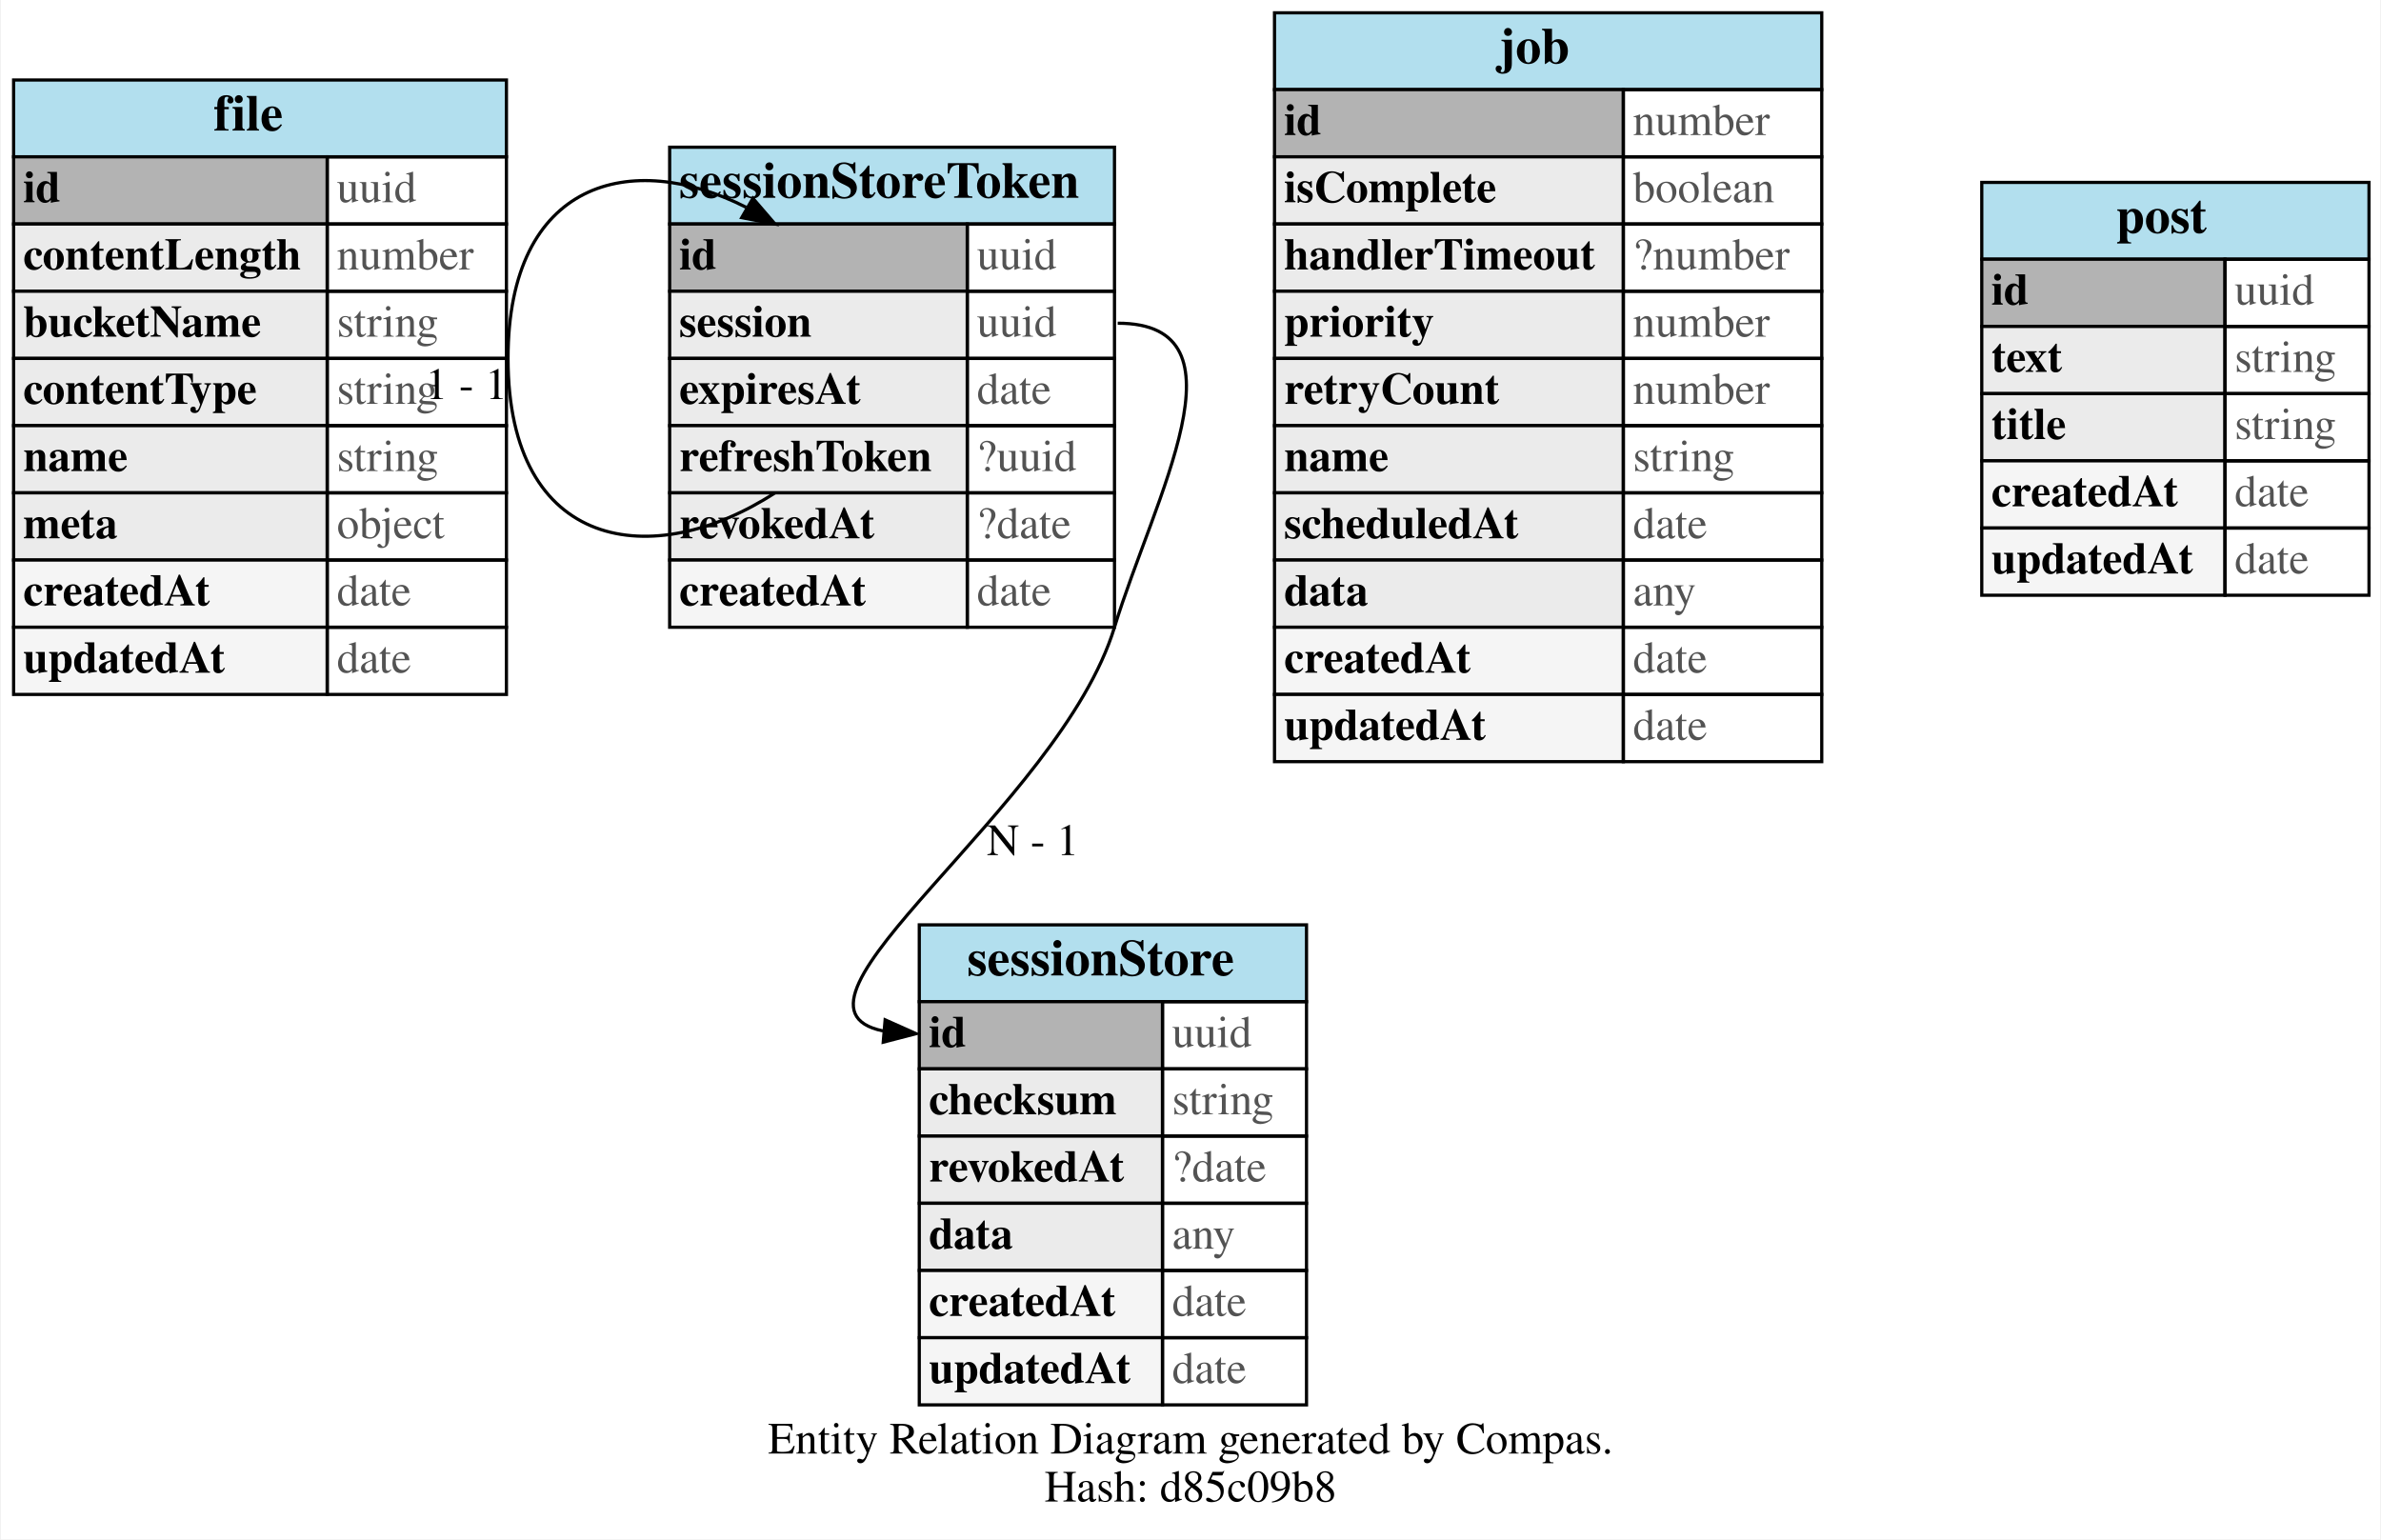
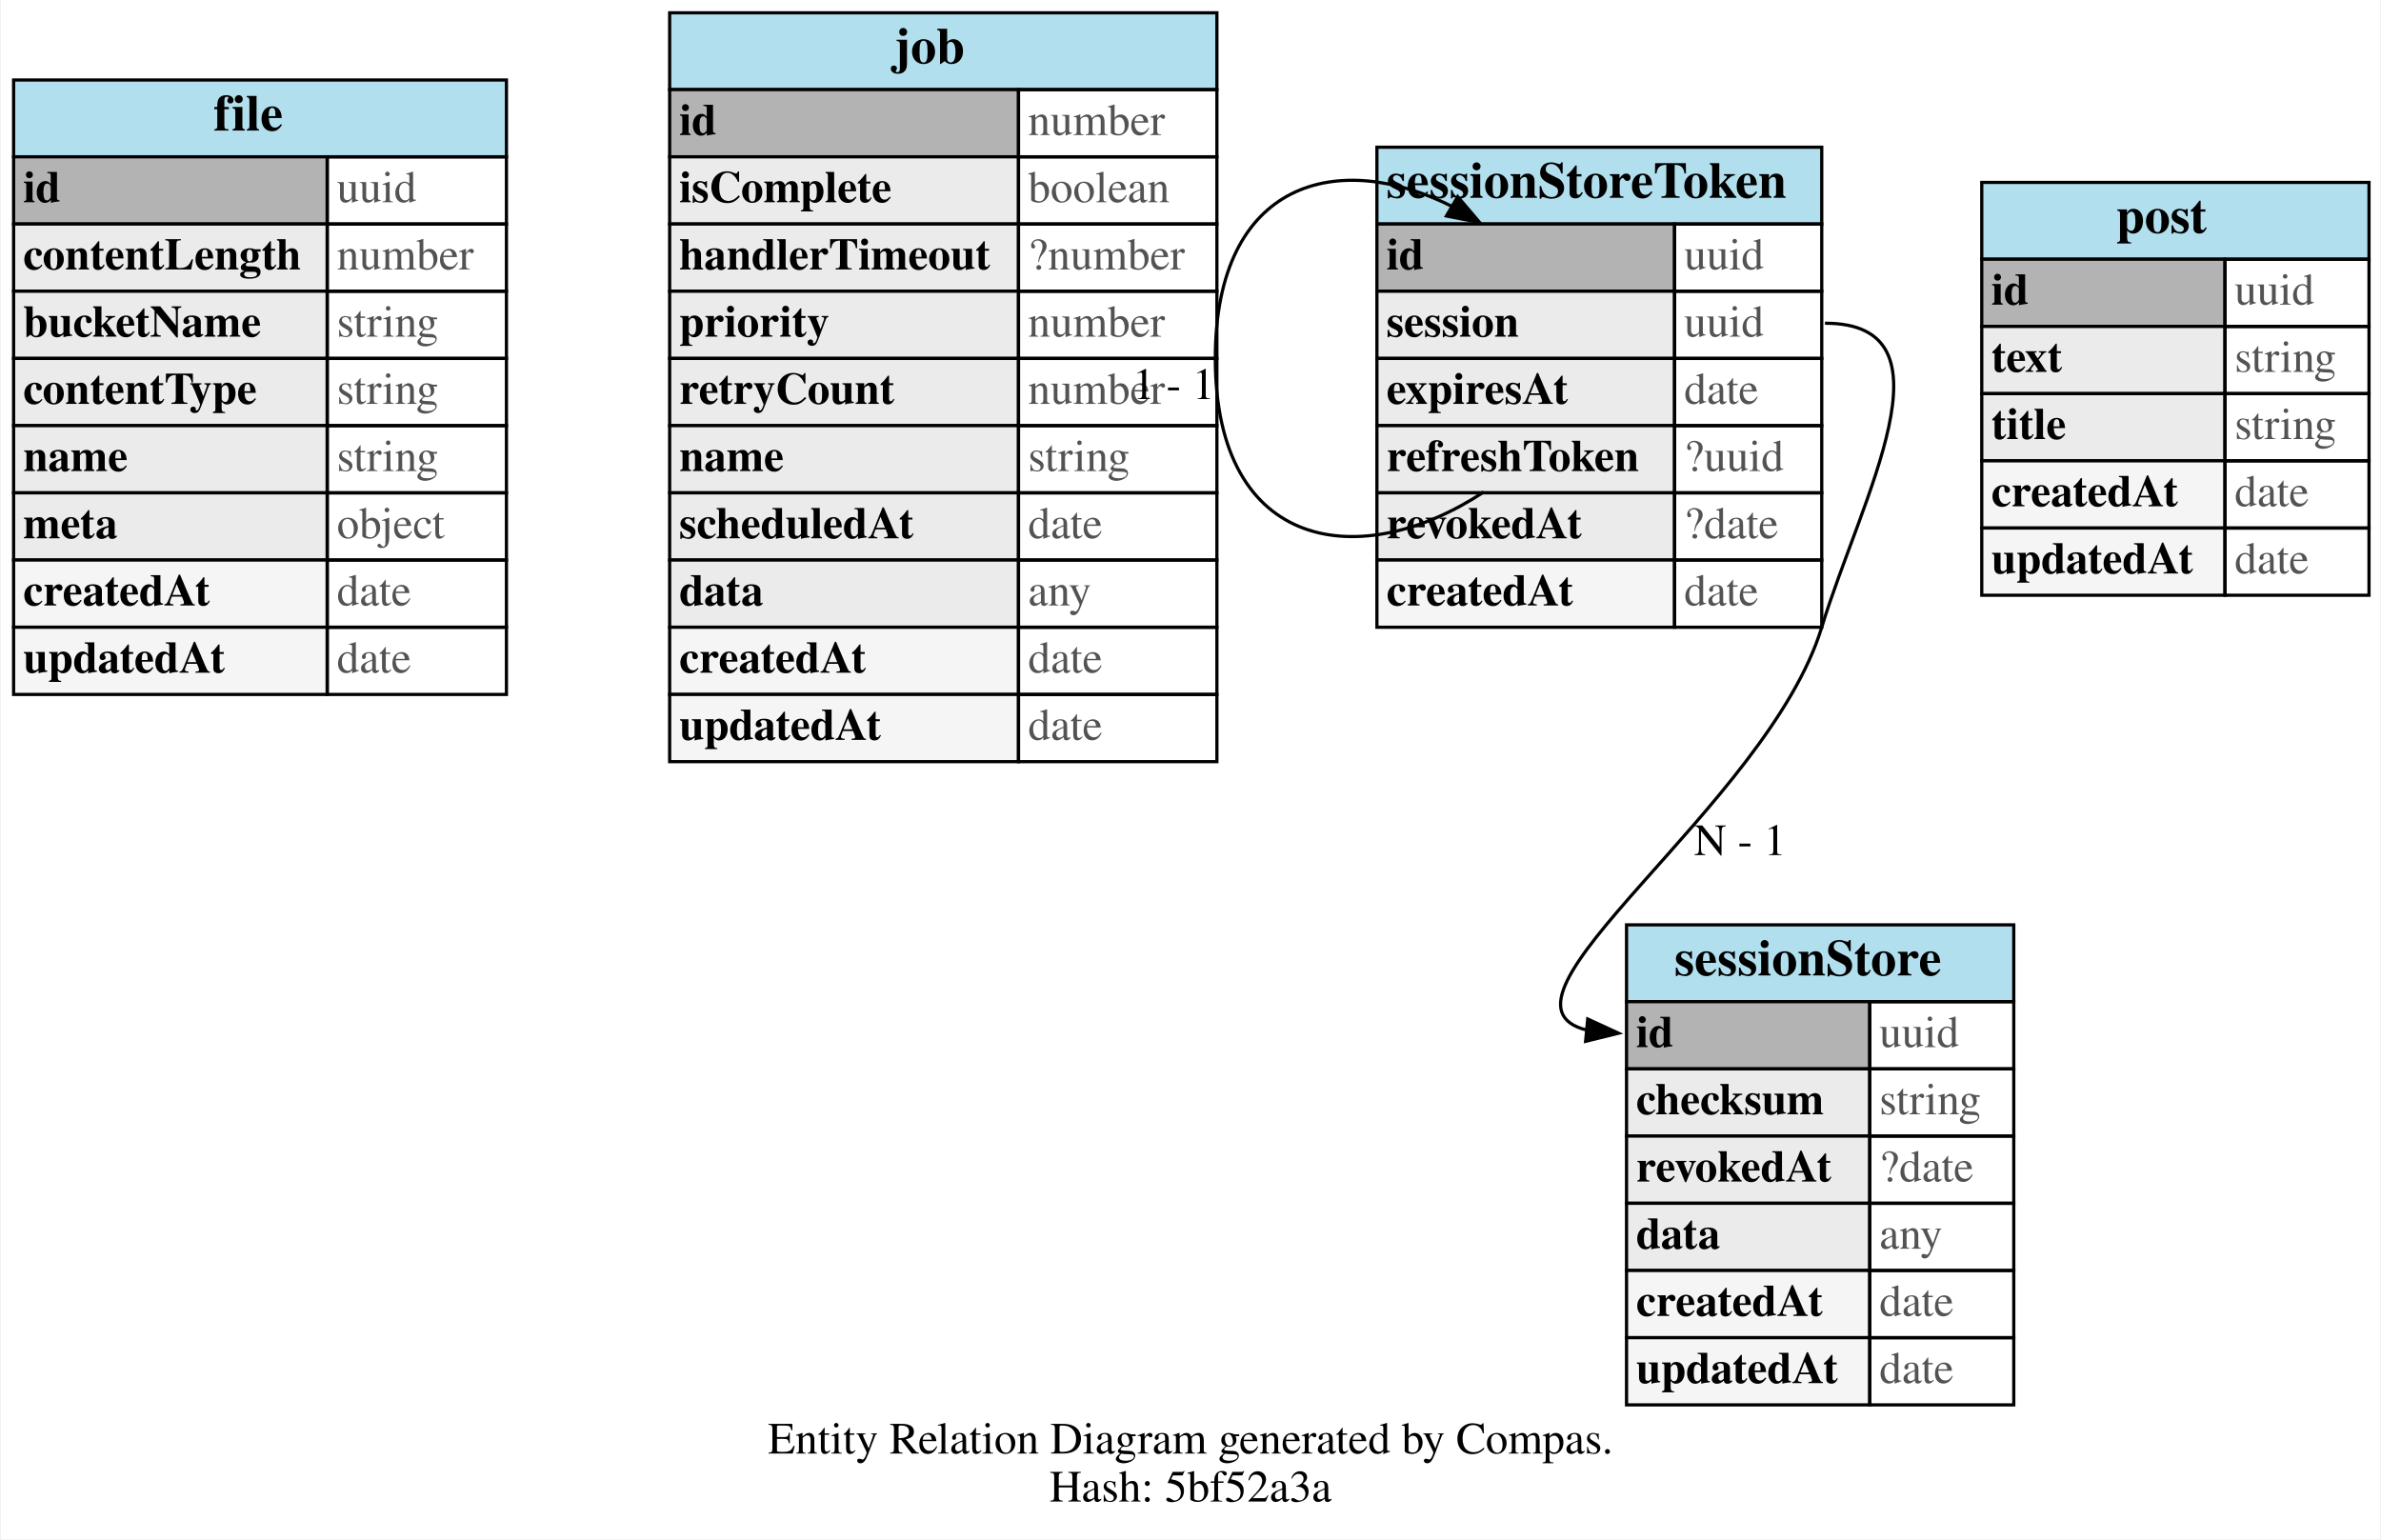
<svg xmlns="http://www.w3.org/2000/svg" width="744pt" height="481pt" viewBox="0.00 0.00 743.50 481.00">
  <g id="graph0" class="graph" transform="scale(1 1) rotate(0) translate(4 477)">
-     <polygon fill="white" stroke="transparent" points="-4,4 -4,-477 739.5,-477 739.5,4 -4,4" />
+     <polygon fill="white" stroke="none" points="-4,4 -4,-477 739.5,-477 739.5,4 -4,4" />
    <text text-anchor="middle" x="367.75" y="-22.8" font-family="Times,serif" font-size="14.00">Entity Relation Diagram generated by Compas.</text>
-     <text text-anchor="middle" x="367.75" y="-7.8" font-family="Times,serif" font-size="14.00">Hash: d85c09b8</text>
+     <text text-anchor="middle" x="367.75" y="-7.8" font-family="Times,serif" font-size="14.00">Hash: 5bf52a3a</text>
    <g id="node1" class="node">
-       <polygon fill="#b2dfee" stroke="transparent" points="0,-428 0,-452 154,-452 154,-428 0,-428" />
+       <polygon fill="#b2dfee" stroke="none" points="0,-428 0,-452 154,-452 154,-428 0,-428" />
      <polygon fill="none" stroke="black" points="0,-428 0,-452 154,-452 154,-428 0,-428" />
      <text text-anchor="start" x="62.5" y="-436.2" font-family="Times,serif" font-weight="bold" font-size="16.00"> file </text>
-       <polygon fill="#b3b3b3" stroke="transparent" points="0,-407 0,-428 98,-428 98,-407 0,-407" />
+       <polygon fill="#b3b3b3" stroke="none" points="0,-407 0,-428 98,-428 98,-407 0,-407" />
      <polygon fill="none" stroke="black" points="0,-407 0,-428 98,-428 98,-407 0,-407" />
      <text text-anchor="start" x="3" y="-413.8" font-family="Times,serif" font-weight="bold" font-size="14.00"> id </text>
      <polygon fill="none" stroke="black" points="98,-407 98,-428 154,-428 154,-407 98,-407" />
      <text text-anchor="start" x="101" y="-413.8" font-family="Times,serif" font-size="14.00" fill="#535353"> uuid </text>
-       <polygon fill="#ebebeb" stroke="transparent" points="0,-386 0,-407 98,-407 98,-386 0,-386" />
+       <polygon fill="#ebebeb" stroke="none" points="0,-386 0,-407 98,-407 98,-386 0,-386" />
      <polygon fill="none" stroke="black" points="0,-386 0,-407 98,-407 98,-386 0,-386" />
      <text text-anchor="start" x="3" y="-392.8" font-family="Times,serif" font-weight="bold" font-size="14.00"> contentLength </text>
      <polygon fill="none" stroke="black" points="98,-386 98,-407 154,-407 154,-386 98,-386" />
      <text text-anchor="start" x="101" y="-392.8" font-family="Times,serif" font-size="14.00" fill="#535353"> number </text>
-       <polygon fill="#ebebeb" stroke="transparent" points="0,-365 0,-386 98,-386 98,-365 0,-365" />
+       <polygon fill="#ebebeb" stroke="none" points="0,-365 0,-386 98,-386 98,-365 0,-365" />
      <polygon fill="none" stroke="black" points="0,-365 0,-386 98,-386 98,-365 0,-365" />
      <text text-anchor="start" x="3" y="-371.8" font-family="Times,serif" font-weight="bold" font-size="14.00"> bucketName </text>
      <polygon fill="none" stroke="black" points="98,-365 98,-386 154,-386 154,-365 98,-365" />
      <text text-anchor="start" x="101" y="-371.8" font-family="Times,serif" font-size="14.00" fill="#535353"> string </text>
-       <polygon fill="#ebebeb" stroke="transparent" points="0,-344 0,-365 98,-365 98,-344 0,-344" />
+       <polygon fill="#ebebeb" stroke="none" points="0,-344 0,-365 98,-365 98,-344 0,-344" />
      <polygon fill="none" stroke="black" points="0,-344 0,-365 98,-365 98,-344 0,-344" />
      <text text-anchor="start" x="3" y="-350.8" font-family="Times,serif" font-weight="bold" font-size="14.00"> contentType </text>
      <polygon fill="none" stroke="black" points="98,-344 98,-365 154,-365 154,-344 98,-344" />
      <text text-anchor="start" x="101" y="-350.8" font-family="Times,serif" font-size="14.00" fill="#535353"> string </text>
-       <polygon fill="#ebebeb" stroke="transparent" points="0,-323 0,-344 98,-344 98,-323 0,-323" />
+       <polygon fill="#ebebeb" stroke="none" points="0,-323 0,-344 98,-344 98,-323 0,-323" />
      <polygon fill="none" stroke="black" points="0,-323 0,-344 98,-344 98,-323 0,-323" />
      <text text-anchor="start" x="3" y="-329.8" font-family="Times,serif" font-weight="bold" font-size="14.00"> name </text>
      <polygon fill="none" stroke="black" points="98,-323 98,-344 154,-344 154,-323 98,-323" />
      <text text-anchor="start" x="101" y="-329.8" font-family="Times,serif" font-size="14.00" fill="#535353"> string </text>
-       <polygon fill="#ebebeb" stroke="transparent" points="0,-302 0,-323 98,-323 98,-302 0,-302" />
+       <polygon fill="#ebebeb" stroke="none" points="0,-302 0,-323 98,-323 98,-302 0,-302" />
      <polygon fill="none" stroke="black" points="0,-302 0,-323 98,-323 98,-302 0,-302" />
      <text text-anchor="start" x="3" y="-308.8" font-family="Times,serif" font-weight="bold" font-size="14.00"> meta </text>
      <polygon fill="none" stroke="black" points="98,-302 98,-323 154,-323 154,-302 98,-302" />
      <text text-anchor="start" x="101" y="-308.8" font-family="Times,serif" font-size="14.00" fill="#535353"> object </text>
-       <polygon fill="#f5f5f5" stroke="transparent" points="0,-281 0,-302 98,-302 98,-281 0,-281" />
+       <polygon fill="#f5f5f5" stroke="none" points="0,-281 0,-302 98,-302 98,-281 0,-281" />
      <polygon fill="none" stroke="black" points="0,-281 0,-302 98,-302 98,-281 0,-281" />
      <text text-anchor="start" x="3" y="-287.8" font-family="Times,serif" font-weight="bold" font-size="14.00"> createdAt </text>
      <polygon fill="none" stroke="black" points="98,-281 98,-302 154,-302 154,-281 98,-281" />
      <text text-anchor="start" x="101" y="-287.8" font-family="Times,serif" font-size="14.00" fill="#535353"> date </text>
-       <polygon fill="#f5f5f5" stroke="transparent" points="0,-260 0,-281 98,-281 98,-260 0,-260" />
+       <polygon fill="#f5f5f5" stroke="none" points="0,-260 0,-281 98,-281 98,-260 0,-260" />
      <polygon fill="none" stroke="black" points="0,-260 0,-281 98,-281 98,-260 0,-260" />
      <text text-anchor="start" x="3" y="-266.8" font-family="Times,serif" font-weight="bold" font-size="14.00"> updatedAt </text>
      <polygon fill="none" stroke="black" points="98,-260 98,-281 154,-281 154,-260 98,-260" />
      <text text-anchor="start" x="101" y="-266.8" font-family="Times,serif" font-size="14.00" fill="#535353"> date </text>
    </g>
    <g id="node2" class="node">
-       <polygon fill="#b2dfee" stroke="transparent" points="283,-164 283,-188 404,-188 404,-164 283,-164" />
-       <polygon fill="none" stroke="black" points="283,-164 283,-188 404,-188 404,-164 283,-164" />
-       <text text-anchor="start" x="298" y="-172.2" font-family="Times,serif" font-weight="bold" font-size="16.00"> sessionStore </text>
-       <polygon fill="#b3b3b3" stroke="transparent" points="283,-143 283,-164 359,-164 359,-143 283,-143" />
-       <polygon fill="none" stroke="black" points="283,-143 283,-164 359,-164 359,-143 283,-143" />
-       <text text-anchor="start" x="286" y="-149.8" font-family="Times,serif" font-weight="bold" font-size="14.00"> id </text>
-       <polygon fill="none" stroke="black" points="359,-143 359,-164 404,-164 404,-143 359,-143" />
-       <text text-anchor="start" x="362" y="-149.8" font-family="Times,serif" font-size="14.00" fill="#535353"> uuid </text>
-       <polygon fill="#ebebeb" stroke="transparent" points="283,-122 283,-143 359,-143 359,-122 283,-122" />
-       <polygon fill="none" stroke="black" points="283,-122 283,-143 359,-143 359,-122 283,-122" />
-       <text text-anchor="start" x="286" y="-128.8" font-family="Times,serif" font-weight="bold" font-size="14.00"> checksum </text>
-       <polygon fill="none" stroke="black" points="359,-122 359,-143 404,-143 404,-122 359,-122" />
-       <text text-anchor="start" x="362" y="-128.8" font-family="Times,serif" font-size="14.00" fill="#535353"> string </text>
-       <polygon fill="#ebebeb" stroke="transparent" points="283,-101 283,-122 359,-122 359,-101 283,-101" />
-       <polygon fill="none" stroke="black" points="283,-101 283,-122 359,-122 359,-101 283,-101" />
-       <text text-anchor="start" x="286" y="-107.8" font-family="Times,serif" font-weight="bold" font-size="14.00"> revokedAt </text>
-       <polygon fill="none" stroke="black" points="359,-101 359,-122 404,-122 404,-101 359,-101" />
-       <text text-anchor="start" x="362" y="-107.8" font-family="Times,serif" font-size="14.00" fill="#535353"> ?date </text>
-       <polygon fill="#ebebeb" stroke="transparent" points="283,-80 283,-101 359,-101 359,-80 283,-80" />
-       <polygon fill="none" stroke="black" points="283,-80 283,-101 359,-101 359,-80 283,-80" />
-       <text text-anchor="start" x="286" y="-86.8" font-family="Times,serif" font-weight="bold" font-size="14.00"> data </text>
-       <polygon fill="none" stroke="black" points="359,-80 359,-101 404,-101 404,-80 359,-80" />
-       <text text-anchor="start" x="362" y="-86.8" font-family="Times,serif" font-size="14.00" fill="#535353"> any </text>
-       <polygon fill="#f5f5f5" stroke="transparent" points="283,-59 283,-80 359,-80 359,-59 283,-59" />
-       <polygon fill="none" stroke="black" points="283,-59 283,-80 359,-80 359,-59 283,-59" />
-       <text text-anchor="start" x="286" y="-65.8" font-family="Times,serif" font-weight="bold" font-size="14.00"> createdAt </text>
-       <polygon fill="none" stroke="black" points="359,-59 359,-80 404,-80 404,-59 359,-59" />
-       <text text-anchor="start" x="362" y="-65.8" font-family="Times,serif" font-size="14.00" fill="#535353"> date </text>
-       <polygon fill="#f5f5f5" stroke="transparent" points="283,-38 283,-59 359,-59 359,-38 283,-38" />
-       <polygon fill="none" stroke="black" points="283,-38 283,-59 359,-59 359,-38 283,-38" />
-       <text text-anchor="start" x="286" y="-44.8" font-family="Times,serif" font-weight="bold" font-size="14.00"> updatedAt </text>
-       <polygon fill="none" stroke="black" points="359,-38 359,-59 404,-59 404,-38 359,-38" />
-       <text text-anchor="start" x="362" y="-44.8" font-family="Times,serif" font-size="14.00" fill="#535353"> date </text>
+       <polygon fill="#b2dfee" stroke="none" points="205,-449 205,-473 376,-473 376,-449 205,-449" />
+       <polygon fill="none" stroke="black" points="205,-449 205,-473 376,-473 376,-449 205,-449" />
+       <text text-anchor="start" x="275" y="-457.2" font-family="Times,serif" font-weight="bold" font-size="16.00"> job </text>
+       <polygon fill="#b3b3b3" stroke="none" points="205,-428 205,-449 314,-449 314,-428 205,-428" />
+       <polygon fill="none" stroke="black" points="205,-428 205,-449 314,-449 314,-428 205,-428" />
+       <text text-anchor="start" x="208" y="-434.8" font-family="Times,serif" font-weight="bold" font-size="14.00"> id </text>
+       <polygon fill="none" stroke="black" points="314,-428 314,-449 376,-449 376,-428 314,-428" />
+       <text text-anchor="start" x="317" y="-434.8" font-family="Times,serif" font-size="14.00" fill="#535353"> number </text>
+       <polygon fill="#ebebeb" stroke="none" points="205,-407 205,-428 314,-428 314,-407 205,-407" />
+       <polygon fill="none" stroke="black" points="205,-407 205,-428 314,-428 314,-407 205,-407" />
+       <text text-anchor="start" x="208" y="-413.8" font-family="Times,serif" font-weight="bold" font-size="14.00"> isComplete </text>
+       <polygon fill="none" stroke="black" points="314,-407 314,-428 376,-428 376,-407 314,-407" />
+       <text text-anchor="start" x="317" y="-413.8" font-family="Times,serif" font-size="14.00" fill="#535353"> boolean </text>
+       <polygon fill="#ebebeb" stroke="none" points="205,-386 205,-407 314,-407 314,-386 205,-386" />
+       <polygon fill="none" stroke="black" points="205,-386 205,-407 314,-407 314,-386 205,-386" />
+       <text text-anchor="start" x="208" y="-392.8" font-family="Times,serif" font-weight="bold" font-size="14.00"> handlerTimeout </text>
+       <polygon fill="none" stroke="black" points="314,-386 314,-407 376,-407 376,-386 314,-386" />
+       <text text-anchor="start" x="317" y="-392.8" font-family="Times,serif" font-size="14.00" fill="#535353"> ?number </text>
+       <polygon fill="#ebebeb" stroke="none" points="205,-365 205,-386 314,-386 314,-365 205,-365" />
+       <polygon fill="none" stroke="black" points="205,-365 205,-386 314,-386 314,-365 205,-365" />
+       <text text-anchor="start" x="208" y="-371.8" font-family="Times,serif" font-weight="bold" font-size="14.00"> priority </text>
+       <polygon fill="none" stroke="black" points="314,-365 314,-386 376,-386 376,-365 314,-365" />
+       <text text-anchor="start" x="317" y="-371.8" font-family="Times,serif" font-size="14.00" fill="#535353"> number </text>
+       <polygon fill="#ebebeb" stroke="none" points="205,-344 205,-365 314,-365 314,-344 205,-344" />
+       <polygon fill="none" stroke="black" points="205,-344 205,-365 314,-365 314,-344 205,-344" />
+       <text text-anchor="start" x="208" y="-350.8" font-family="Times,serif" font-weight="bold" font-size="14.00"> retryCount </text>
+       <polygon fill="none" stroke="black" points="314,-344 314,-365 376,-365 376,-344 314,-344" />
+       <text text-anchor="start" x="317" y="-350.8" font-family="Times,serif" font-size="14.00" fill="#535353"> number </text>
+       <polygon fill="#ebebeb" stroke="none" points="205,-323 205,-344 314,-344 314,-323 205,-323" />
+       <polygon fill="none" stroke="black" points="205,-323 205,-344 314,-344 314,-323 205,-323" />
+       <text text-anchor="start" x="208" y="-329.8" font-family="Times,serif" font-weight="bold" font-size="14.00"> name </text>
+       <polygon fill="none" stroke="black" points="314,-323 314,-344 376,-344 376,-323 314,-323" />
+       <text text-anchor="start" x="317" y="-329.8" font-family="Times,serif" font-size="14.00" fill="#535353"> string </text>
+       <polygon fill="#ebebeb" stroke="none" points="205,-302 205,-323 314,-323 314,-302 205,-302" />
+       <polygon fill="none" stroke="black" points="205,-302 205,-323 314,-323 314,-302 205,-302" />
+       <text text-anchor="start" x="208" y="-308.8" font-family="Times,serif" font-weight="bold" font-size="14.00"> scheduledAt </text>
+       <polygon fill="none" stroke="black" points="314,-302 314,-323 376,-323 376,-302 314,-302" />
+       <text text-anchor="start" x="317" y="-308.8" font-family="Times,serif" font-size="14.00" fill="#535353"> date </text>
+       <polygon fill="#ebebeb" stroke="none" points="205,-281 205,-302 314,-302 314,-281 205,-281" />
+       <polygon fill="none" stroke="black" points="205,-281 205,-302 314,-302 314,-281 205,-281" />
+       <text text-anchor="start" x="208" y="-287.8" font-family="Times,serif" font-weight="bold" font-size="14.00"> data </text>
+       <polygon fill="none" stroke="black" points="314,-281 314,-302 376,-302 376,-281 314,-281" />
+       <text text-anchor="start" x="317" y="-287.8" font-family="Times,serif" font-size="14.00" fill="#535353"> any </text>
+       <polygon fill="#f5f5f5" stroke="none" points="205,-260 205,-281 314,-281 314,-260 205,-260" />
+       <polygon fill="none" stroke="black" points="205,-260 205,-281 314,-281 314,-260 205,-260" />
+       <text text-anchor="start" x="208" y="-266.8" font-family="Times,serif" font-weight="bold" font-size="14.00"> createdAt </text>
+       <polygon fill="none" stroke="black" points="314,-260 314,-281 376,-281 376,-260 314,-260" />
+       <text text-anchor="start" x="317" y="-266.8" font-family="Times,serif" font-size="14.00" fill="#535353"> date </text>
+       <polygon fill="#f5f5f5" stroke="none" points="205,-239 205,-260 314,-260 314,-239 205,-239" />
+       <polygon fill="none" stroke="black" points="205,-239 205,-260 314,-260 314,-239 205,-239" />
+       <text text-anchor="start" x="208" y="-245.8" font-family="Times,serif" font-weight="bold" font-size="14.00"> updatedAt </text>
+       <polygon fill="none" stroke="black" points="314,-239 314,-260 376,-260 376,-239 314,-239" />
+       <text text-anchor="start" x="317" y="-245.8" font-family="Times,serif" font-size="14.00" fill="#535353"> date </text>
    </g>
    <g id="node3" class="node">
-       <polygon fill="#b2dfee" stroke="transparent" points="205,-407 205,-431 344,-431 344,-407 205,-407" />
-       <polygon fill="none" stroke="black" points="205,-407 205,-431 344,-431 344,-407 205,-407" />
-       <text text-anchor="start" x="208" y="-415.2" font-family="Times,serif" font-weight="bold" font-size="16.00"> sessionStoreToken </text>
-       <polygon fill="#b3b3b3" stroke="transparent" points="205,-386 205,-407 298,-407 298,-386 205,-386" />
-       <polygon fill="none" stroke="black" points="205,-386 205,-407 298,-407 298,-386 205,-386" />
-       <text text-anchor="start" x="208" y="-392.8" font-family="Times,serif" font-weight="bold" font-size="14.00"> id </text>
-       <polygon fill="none" stroke="black" points="298,-386 298,-407 344,-407 344,-386 298,-386" />
-       <text text-anchor="start" x="301" y="-392.8" font-family="Times,serif" font-size="14.00" fill="#535353"> uuid </text>
-       <polygon fill="#ebebeb" stroke="transparent" points="205,-365 205,-386 298,-386 298,-365 205,-365" />
-       <polygon fill="none" stroke="black" points="205,-365 205,-386 298,-386 298,-365 205,-365" />
-       <text text-anchor="start" x="208" y="-371.8" font-family="Times,serif" font-weight="bold" font-size="14.00"> session </text>
-       <polygon fill="none" stroke="black" points="298,-365 298,-386 344,-386 344,-365 298,-365" />
-       <text text-anchor="start" x="301" y="-371.8" font-family="Times,serif" font-size="14.00" fill="#535353"> uuid </text>
-       <polygon fill="#ebebeb" stroke="transparent" points="205,-344 205,-365 298,-365 298,-344 205,-344" />
-       <polygon fill="none" stroke="black" points="205,-344 205,-365 298,-365 298,-344 205,-344" />
-       <text text-anchor="start" x="208" y="-350.8" font-family="Times,serif" font-weight="bold" font-size="14.00"> expiresAt </text>
-       <polygon fill="none" stroke="black" points="298,-344 298,-365 344,-365 344,-344 298,-344" />
-       <text text-anchor="start" x="301" y="-350.8" font-family="Times,serif" font-size="14.00" fill="#535353"> date </text>
-       <polygon fill="#ebebeb" stroke="transparent" points="205,-323 205,-344 298,-344 298,-323 205,-323" />
-       <polygon fill="none" stroke="black" points="205,-323 205,-344 298,-344 298,-323 205,-323" />
-       <text text-anchor="start" x="208" y="-329.8" font-family="Times,serif" font-weight="bold" font-size="14.00"> refreshToken </text>
-       <polygon fill="none" stroke="black" points="298,-323 298,-344 344,-344 344,-323 298,-323" />
-       <text text-anchor="start" x="301" y="-329.8" font-family="Times,serif" font-size="14.00" fill="#535353"> ?uuid </text>
-       <polygon fill="#ebebeb" stroke="transparent" points="205,-302 205,-323 298,-323 298,-302 205,-302" />
-       <polygon fill="none" stroke="black" points="205,-302 205,-323 298,-323 298,-302 205,-302" />
-       <text text-anchor="start" x="208" y="-308.8" font-family="Times,serif" font-weight="bold" font-size="14.00"> revokedAt </text>
-       <polygon fill="none" stroke="black" points="298,-302 298,-323 344,-323 344,-302 298,-302" />
-       <text text-anchor="start" x="301" y="-308.8" font-family="Times,serif" font-size="14.00" fill="#535353"> ?date </text>
-       <polygon fill="#f5f5f5" stroke="transparent" points="205,-281 205,-302 298,-302 298,-281 205,-281" />
-       <polygon fill="none" stroke="black" points="205,-281 205,-302 298,-302 298,-281 205,-281" />
-       <text text-anchor="start" x="208" y="-287.8" font-family="Times,serif" font-weight="bold" font-size="14.00"> createdAt </text>
-       <polygon fill="none" stroke="black" points="298,-281 298,-302 344,-302 344,-281 298,-281" />
-       <text text-anchor="start" x="301" y="-287.8" font-family="Times,serif" font-size="14.00" fill="#535353"> date </text>
+       <polygon fill="#b2dfee" stroke="none" points="504,-164 504,-188 625,-188 625,-164 504,-164" />
+       <polygon fill="none" stroke="black" points="504,-164 504,-188 625,-188 625,-164 504,-164" />
+       <text text-anchor="start" x="519" y="-172.2" font-family="Times,serif" font-weight="bold" font-size="16.00"> sessionStore </text>
+       <polygon fill="#b3b3b3" stroke="none" points="504,-143 504,-164 580,-164 580,-143 504,-143" />
+       <polygon fill="none" stroke="black" points="504,-143 504,-164 580,-164 580,-143 504,-143" />
+       <text text-anchor="start" x="507" y="-149.8" font-family="Times,serif" font-weight="bold" font-size="14.00"> id </text>
+       <polygon fill="none" stroke="black" points="580,-143 580,-164 625,-164 625,-143 580,-143" />
+       <text text-anchor="start" x="583" y="-149.8" font-family="Times,serif" font-size="14.00" fill="#535353"> uuid </text>
+       <polygon fill="#ebebeb" stroke="none" points="504,-122 504,-143 580,-143 580,-122 504,-122" />
+       <polygon fill="none" stroke="black" points="504,-122 504,-143 580,-143 580,-122 504,-122" />
+       <text text-anchor="start" x="507" y="-128.8" font-family="Times,serif" font-weight="bold" font-size="14.00"> checksum </text>
+       <polygon fill="none" stroke="black" points="580,-122 580,-143 625,-143 625,-122 580,-122" />
+       <text text-anchor="start" x="583" y="-128.8" font-family="Times,serif" font-size="14.00" fill="#535353"> string </text>
+       <polygon fill="#ebebeb" stroke="none" points="504,-101 504,-122 580,-122 580,-101 504,-101" />
+       <polygon fill="none" stroke="black" points="504,-101 504,-122 580,-122 580,-101 504,-101" />
+       <text text-anchor="start" x="507" y="-107.8" font-family="Times,serif" font-weight="bold" font-size="14.00"> revokedAt </text>
+       <polygon fill="none" stroke="black" points="580,-101 580,-122 625,-122 625,-101 580,-101" />
+       <text text-anchor="start" x="583" y="-107.8" font-family="Times,serif" font-size="14.00" fill="#535353"> ?date </text>
+       <polygon fill="#ebebeb" stroke="none" points="504,-80 504,-101 580,-101 580,-80 504,-80" />
+       <polygon fill="none" stroke="black" points="504,-80 504,-101 580,-101 580,-80 504,-80" />
+       <text text-anchor="start" x="507" y="-86.8" font-family="Times,serif" font-weight="bold" font-size="14.00"> data </text>
+       <polygon fill="none" stroke="black" points="580,-80 580,-101 625,-101 625,-80 580,-80" />
+       <text text-anchor="start" x="583" y="-86.8" font-family="Times,serif" font-size="14.00" fill="#535353"> any </text>
+       <polygon fill="#f5f5f5" stroke="none" points="504,-59 504,-80 580,-80 580,-59 504,-59" />
+       <polygon fill="none" stroke="black" points="504,-59 504,-80 580,-80 580,-59 504,-59" />
+       <text text-anchor="start" x="507" y="-65.8" font-family="Times,serif" font-weight="bold" font-size="14.00"> createdAt </text>
+       <polygon fill="none" stroke="black" points="580,-59 580,-80 625,-80 625,-59 580,-59" />
+       <text text-anchor="start" x="583" y="-65.8" font-family="Times,serif" font-size="14.00" fill="#535353"> date </text>
+       <polygon fill="#f5f5f5" stroke="none" points="504,-38 504,-59 580,-59 580,-38 504,-38" />
+       <polygon fill="none" stroke="black" points="504,-38 504,-59 580,-59 580,-38 504,-38" />
+       <text text-anchor="start" x="507" y="-44.8" font-family="Times,serif" font-weight="bold" font-size="14.00"> updatedAt </text>
+       <polygon fill="none" stroke="black" points="580,-38 580,-59 625,-59 625,-38 580,-38" />
+       <text text-anchor="start" x="583" y="-44.8" font-family="Times,serif" font-size="14.00" fill="#535353"> date </text>
+     </g>
+     <g id="node4" class="node">
+       <polygon fill="#b2dfee" stroke="none" points="426,-407 426,-431 565,-431 565,-407 426,-407" />
+       <polygon fill="none" stroke="black" points="426,-407 426,-431 565,-431 565,-407 426,-407" />
+       <text text-anchor="start" x="429" y="-415.2" font-family="Times,serif" font-weight="bold" font-size="16.00"> sessionStoreToken </text>
+       <polygon fill="#b3b3b3" stroke="none" points="426,-386 426,-407 519,-407 519,-386 426,-386" />
+       <polygon fill="none" stroke="black" points="426,-386 426,-407 519,-407 519,-386 426,-386" />
+       <text text-anchor="start" x="429" y="-392.8" font-family="Times,serif" font-weight="bold" font-size="14.00"> id </text>
+       <polygon fill="none" stroke="black" points="519,-386 519,-407 565,-407 565,-386 519,-386" />
+       <text text-anchor="start" x="522" y="-392.8" font-family="Times,serif" font-size="14.00" fill="#535353"> uuid </text>
+       <polygon fill="#ebebeb" stroke="none" points="426,-365 426,-386 519,-386 519,-365 426,-365" />
+       <polygon fill="none" stroke="black" points="426,-365 426,-386 519,-386 519,-365 426,-365" />
+       <text text-anchor="start" x="429" y="-371.8" font-family="Times,serif" font-weight="bold" font-size="14.00"> session </text>
+       <polygon fill="none" stroke="black" points="519,-365 519,-386 565,-386 565,-365 519,-365" />
+       <text text-anchor="start" x="522" y="-371.8" font-family="Times,serif" font-size="14.00" fill="#535353"> uuid </text>
+       <polygon fill="#ebebeb" stroke="none" points="426,-344 426,-365 519,-365 519,-344 426,-344" />
+       <polygon fill="none" stroke="black" points="426,-344 426,-365 519,-365 519,-344 426,-344" />
+       <text text-anchor="start" x="429" y="-350.8" font-family="Times,serif" font-weight="bold" font-size="14.00"> expiresAt </text>
+       <polygon fill="none" stroke="black" points="519,-344 519,-365 565,-365 565,-344 519,-344" />
+       <text text-anchor="start" x="522" y="-350.8" font-family="Times,serif" font-size="14.00" fill="#535353"> date </text>
+       <polygon fill="#ebebeb" stroke="none" points="426,-323 426,-344 519,-344 519,-323 426,-323" />
+       <polygon fill="none" stroke="black" points="426,-323 426,-344 519,-344 519,-323 426,-323" />
+       <text text-anchor="start" x="429" y="-329.8" font-family="Times,serif" font-weight="bold" font-size="14.00"> refreshToken </text>
+       <polygon fill="none" stroke="black" points="519,-323 519,-344 565,-344 565,-323 519,-323" />
+       <text text-anchor="start" x="522" y="-329.8" font-family="Times,serif" font-size="14.00" fill="#535353"> ?uuid </text>
+       <polygon fill="#ebebeb" stroke="none" points="426,-302 426,-323 519,-323 519,-302 426,-302" />
+       <polygon fill="none" stroke="black" points="426,-302 426,-323 519,-323 519,-302 426,-302" />
+       <text text-anchor="start" x="429" y="-308.8" font-family="Times,serif" font-weight="bold" font-size="14.00"> revokedAt </text>
+       <polygon fill="none" stroke="black" points="519,-302 519,-323 565,-323 565,-302 519,-302" />
+       <text text-anchor="start" x="522" y="-308.8" font-family="Times,serif" font-size="14.00" fill="#535353"> ?date </text>
+       <polygon fill="#f5f5f5" stroke="none" points="426,-281 426,-302 519,-302 519,-281 426,-281" />
+       <polygon fill="none" stroke="black" points="426,-281 426,-302 519,-302 519,-281 426,-281" />
+       <text text-anchor="start" x="429" y="-287.8" font-family="Times,serif" font-weight="bold" font-size="14.00"> createdAt </text>
+       <polygon fill="none" stroke="black" points="519,-281 519,-302 565,-302 565,-281 519,-281" />
+       <text text-anchor="start" x="522" y="-287.8" font-family="Times,serif" font-size="14.00" fill="#535353"> date </text>
    </g>
    <g id="edge1" class="edge">
-       <path fill="none" stroke="black" d="M345,-376C387.22,-376 356.3,-321.39 344,-281 326.92,-224.9 232.95,-162.86 271.65,-154.86" />
-       <polygon fill="black" stroke="black" points="272.33,-158.32 282,-154 271.74,-151.34 272.33,-158.32" />
-       <text text-anchor="middle" x="318.5" y="-209.8" font-family="Times,serif" font-size="14.00">N - 1</text>
+       <path fill="none" stroke="black" d="M566,-376C608.22,-376 577.3,-321.39 565,-281 548.06,-225.37 455.51,-163.89 491.71,-155.08" />
+       <polygon fill="black" stroke="black" points="491.87,-158.58 501.49,-154.14 491.21,-151.61 491.87,-158.58" />
+       <text text-anchor="middle" x="539.5" y="-209.8" font-family="Times,serif" font-size="14.00">N - 1</text>
    </g>
    <g id="edge2" class="edge">
-       <path fill="none" stroke="black" d="M237.92,-322.99C199.84,-298.25 154.5,-304.62 154.5,-365 154.5,-420.66 193.04,-430.42 228.89,-412.23" />
-       <polygon fill="black" stroke="black" points="231.01,-415.04 237.92,-407.01 227.51,-408.98 231.01,-415.04" />
-       <text text-anchor="middle" x="141.5" y="-352.3" font-family="Times,serif" font-size="14.00">1 - 1</text>
-     </g>
-     <g id="node4" class="node">
-       <polygon fill="#b2dfee" stroke="transparent" points="394,-449 394,-473 565,-473 565,-449 394,-449" />
-       <polygon fill="none" stroke="black" points="394,-449 394,-473 565,-473 565,-449 394,-449" />
-       <text text-anchor="start" x="464" y="-457.2" font-family="Times,serif" font-weight="bold" font-size="16.00"> job </text>
-       <polygon fill="#b3b3b3" stroke="transparent" points="394,-428 394,-449 503,-449 503,-428 394,-428" />
-       <polygon fill="none" stroke="black" points="394,-428 394,-449 503,-449 503,-428 394,-428" />
-       <text text-anchor="start" x="397" y="-434.8" font-family="Times,serif" font-weight="bold" font-size="14.00"> id </text>
-       <polygon fill="none" stroke="black" points="503,-428 503,-449 565,-449 565,-428 503,-428" />
-       <text text-anchor="start" x="506" y="-434.8" font-family="Times,serif" font-size="14.00" fill="#535353"> number </text>
-       <polygon fill="#ebebeb" stroke="transparent" points="394,-407 394,-428 503,-428 503,-407 394,-407" />
-       <polygon fill="none" stroke="black" points="394,-407 394,-428 503,-428 503,-407 394,-407" />
-       <text text-anchor="start" x="397" y="-413.8" font-family="Times,serif" font-weight="bold" font-size="14.00"> isComplete </text>
-       <polygon fill="none" stroke="black" points="503,-407 503,-428 565,-428 565,-407 503,-407" />
-       <text text-anchor="start" x="506" y="-413.8" font-family="Times,serif" font-size="14.00" fill="#535353"> boolean </text>
-       <polygon fill="#ebebeb" stroke="transparent" points="394,-386 394,-407 503,-407 503,-386 394,-386" />
-       <polygon fill="none" stroke="black" points="394,-386 394,-407 503,-407 503,-386 394,-386" />
-       <text text-anchor="start" x="397" y="-392.8" font-family="Times,serif" font-weight="bold" font-size="14.00"> handlerTimeout </text>
-       <polygon fill="none" stroke="black" points="503,-386 503,-407 565,-407 565,-386 503,-386" />
-       <text text-anchor="start" x="506" y="-392.8" font-family="Times,serif" font-size="14.00" fill="#535353"> ?number </text>
-       <polygon fill="#ebebeb" stroke="transparent" points="394,-365 394,-386 503,-386 503,-365 394,-365" />
-       <polygon fill="none" stroke="black" points="394,-365 394,-386 503,-386 503,-365 394,-365" />
-       <text text-anchor="start" x="397" y="-371.8" font-family="Times,serif" font-weight="bold" font-size="14.00"> priority </text>
-       <polygon fill="none" stroke="black" points="503,-365 503,-386 565,-386 565,-365 503,-365" />
-       <text text-anchor="start" x="506" y="-371.8" font-family="Times,serif" font-size="14.00" fill="#535353"> number </text>
-       <polygon fill="#ebebeb" stroke="transparent" points="394,-344 394,-365 503,-365 503,-344 394,-344" />
-       <polygon fill="none" stroke="black" points="394,-344 394,-365 503,-365 503,-344 394,-344" />
-       <text text-anchor="start" x="397" y="-350.8" font-family="Times,serif" font-weight="bold" font-size="14.00"> retryCount </text>
-       <polygon fill="none" stroke="black" points="503,-344 503,-365 565,-365 565,-344 503,-344" />
-       <text text-anchor="start" x="506" y="-350.8" font-family="Times,serif" font-size="14.00" fill="#535353"> number </text>
-       <polygon fill="#ebebeb" stroke="transparent" points="394,-323 394,-344 503,-344 503,-323 394,-323" />
-       <polygon fill="none" stroke="black" points="394,-323 394,-344 503,-344 503,-323 394,-323" />
-       <text text-anchor="start" x="397" y="-329.8" font-family="Times,serif" font-weight="bold" font-size="14.00"> name </text>
-       <polygon fill="none" stroke="black" points="503,-323 503,-344 565,-344 565,-323 503,-323" />
-       <text text-anchor="start" x="506" y="-329.8" font-family="Times,serif" font-size="14.00" fill="#535353"> string </text>
-       <polygon fill="#ebebeb" stroke="transparent" points="394,-302 394,-323 503,-323 503,-302 394,-302" />
-       <polygon fill="none" stroke="black" points="394,-302 394,-323 503,-323 503,-302 394,-302" />
-       <text text-anchor="start" x="397" y="-308.8" font-family="Times,serif" font-weight="bold" font-size="14.00"> scheduledAt </text>
-       <polygon fill="none" stroke="black" points="503,-302 503,-323 565,-323 565,-302 503,-302" />
-       <text text-anchor="start" x="506" y="-308.8" font-family="Times,serif" font-size="14.00" fill="#535353"> date </text>
-       <polygon fill="#ebebeb" stroke="transparent" points="394,-281 394,-302 503,-302 503,-281 394,-281" />
-       <polygon fill="none" stroke="black" points="394,-281 394,-302 503,-302 503,-281 394,-281" />
-       <text text-anchor="start" x="397" y="-287.8" font-family="Times,serif" font-weight="bold" font-size="14.00"> data </text>
-       <polygon fill="none" stroke="black" points="503,-281 503,-302 565,-302 565,-281 503,-281" />
-       <text text-anchor="start" x="506" y="-287.8" font-family="Times,serif" font-size="14.00" fill="#535353"> any </text>
-       <polygon fill="#f5f5f5" stroke="transparent" points="394,-260 394,-281 503,-281 503,-260 394,-260" />
-       <polygon fill="none" stroke="black" points="394,-260 394,-281 503,-281 503,-260 394,-260" />
-       <text text-anchor="start" x="397" y="-266.8" font-family="Times,serif" font-weight="bold" font-size="14.00"> createdAt </text>
-       <polygon fill="none" stroke="black" points="503,-260 503,-281 565,-281 565,-260 503,-260" />
-       <text text-anchor="start" x="506" y="-266.8" font-family="Times,serif" font-size="14.00" fill="#535353"> date </text>
-       <polygon fill="#f5f5f5" stroke="transparent" points="394,-239 394,-260 503,-260 503,-239 394,-239" />
-       <polygon fill="none" stroke="black" points="394,-239 394,-260 503,-260 503,-239 394,-239" />
-       <text text-anchor="start" x="397" y="-245.8" font-family="Times,serif" font-weight="bold" font-size="14.00"> updatedAt </text>
-       <polygon fill="none" stroke="black" points="503,-239 503,-260 565,-260 565,-239 503,-239" />
-       <text text-anchor="start" x="506" y="-245.8" font-family="Times,serif" font-size="14.00" fill="#535353"> date </text>
+       <path fill="none" stroke="black" d="M459.42,-323.28C421.24,-298.07 375.5,-304.24 375.5,-365 375.5,-420.77 414.04,-430.55 449.9,-412.28" />
+       <polygon fill="black" stroke="black" points="451.24,-415.55 458.11,-407.48 447.71,-409.5 451.24,-415.55" />
+       <text text-anchor="middle" x="362.5" y="-352.3" font-family="Times,serif" font-size="14.00">1 - 1</text>
    </g>
    <g id="node5" class="node">
-       <polygon fill="#b2dfee" stroke="transparent" points="615,-396 615,-420 736,-420 736,-396 615,-396" />
+       <polygon fill="#b2dfee" stroke="none" points="615,-396 615,-420 736,-420 736,-396 615,-396" />
      <polygon fill="none" stroke="black" points="615,-396 615,-420 736,-420 736,-396 615,-396" />
      <text text-anchor="start" x="657" y="-404.2" font-family="Times,serif" font-weight="bold" font-size="16.00"> post </text>
-       <polygon fill="#b3b3b3" stroke="transparent" points="615,-375 615,-396 691,-396 691,-375 615,-375" />
+       <polygon fill="#b3b3b3" stroke="none" points="615,-375 615,-396 691,-396 691,-375 615,-375" />
      <polygon fill="none" stroke="black" points="615,-375 615,-396 691,-396 691,-375 615,-375" />
      <text text-anchor="start" x="618" y="-381.8" font-family="Times,serif" font-weight="bold" font-size="14.00"> id </text>
      <polygon fill="none" stroke="black" points="691,-375 691,-396 736,-396 736,-375 691,-375" />
      <text text-anchor="start" x="694" y="-381.8" font-family="Times,serif" font-size="14.00" fill="#535353"> uuid </text>
-       <polygon fill="#ebebeb" stroke="transparent" points="615,-354 615,-375 691,-375 691,-354 615,-354" />
+       <polygon fill="#ebebeb" stroke="none" points="615,-354 615,-375 691,-375 691,-354 615,-354" />
      <polygon fill="none" stroke="black" points="615,-354 615,-375 691,-375 691,-354 615,-354" />
      <text text-anchor="start" x="618" y="-360.8" font-family="Times,serif" font-weight="bold" font-size="14.00"> text </text>
      <polygon fill="none" stroke="black" points="691,-354 691,-375 736,-375 736,-354 691,-354" />
      <text text-anchor="start" x="694" y="-360.8" font-family="Times,serif" font-size="14.00" fill="#535353"> string </text>
-       <polygon fill="#ebebeb" stroke="transparent" points="615,-333 615,-354 691,-354 691,-333 615,-333" />
+       <polygon fill="#ebebeb" stroke="none" points="615,-333 615,-354 691,-354 691,-333 615,-333" />
      <polygon fill="none" stroke="black" points="615,-333 615,-354 691,-354 691,-333 615,-333" />
      <text text-anchor="start" x="618" y="-339.8" font-family="Times,serif" font-weight="bold" font-size="14.00"> title </text>
      <polygon fill="none" stroke="black" points="691,-333 691,-354 736,-354 736,-333 691,-333" />
      <text text-anchor="start" x="694" y="-339.8" font-family="Times,serif" font-size="14.00" fill="#535353"> string </text>
-       <polygon fill="#f5f5f5" stroke="transparent" points="615,-312 615,-333 691,-333 691,-312 615,-312" />
+       <polygon fill="#f5f5f5" stroke="none" points="615,-312 615,-333 691,-333 691,-312 615,-312" />
      <polygon fill="none" stroke="black" points="615,-312 615,-333 691,-333 691,-312 615,-312" />
      <text text-anchor="start" x="618" y="-318.8" font-family="Times,serif" font-weight="bold" font-size="14.00"> createdAt </text>
      <polygon fill="none" stroke="black" points="691,-312 691,-333 736,-333 736,-312 691,-312" />
      <text text-anchor="start" x="694" y="-318.8" font-family="Times,serif" font-size="14.00" fill="#535353"> date </text>
-       <polygon fill="#f5f5f5" stroke="transparent" points="615,-291 615,-312 691,-312 691,-291 615,-291" />
+       <polygon fill="#f5f5f5" stroke="none" points="615,-291 615,-312 691,-312 691,-291 615,-291" />
      <polygon fill="none" stroke="black" points="615,-291 615,-312 691,-312 691,-291 615,-291" />
      <text text-anchor="start" x="618" y="-297.8" font-family="Times,serif" font-weight="bold" font-size="14.00"> updatedAt </text>
      <polygon fill="none" stroke="black" points="691,-291 691,-312 736,-312 736,-291 691,-291" />
      <text text-anchor="start" x="694" y="-297.8" font-family="Times,serif" font-size="14.00" fill="#535353"> date </text>
    </g>
  </g>
</svg>
